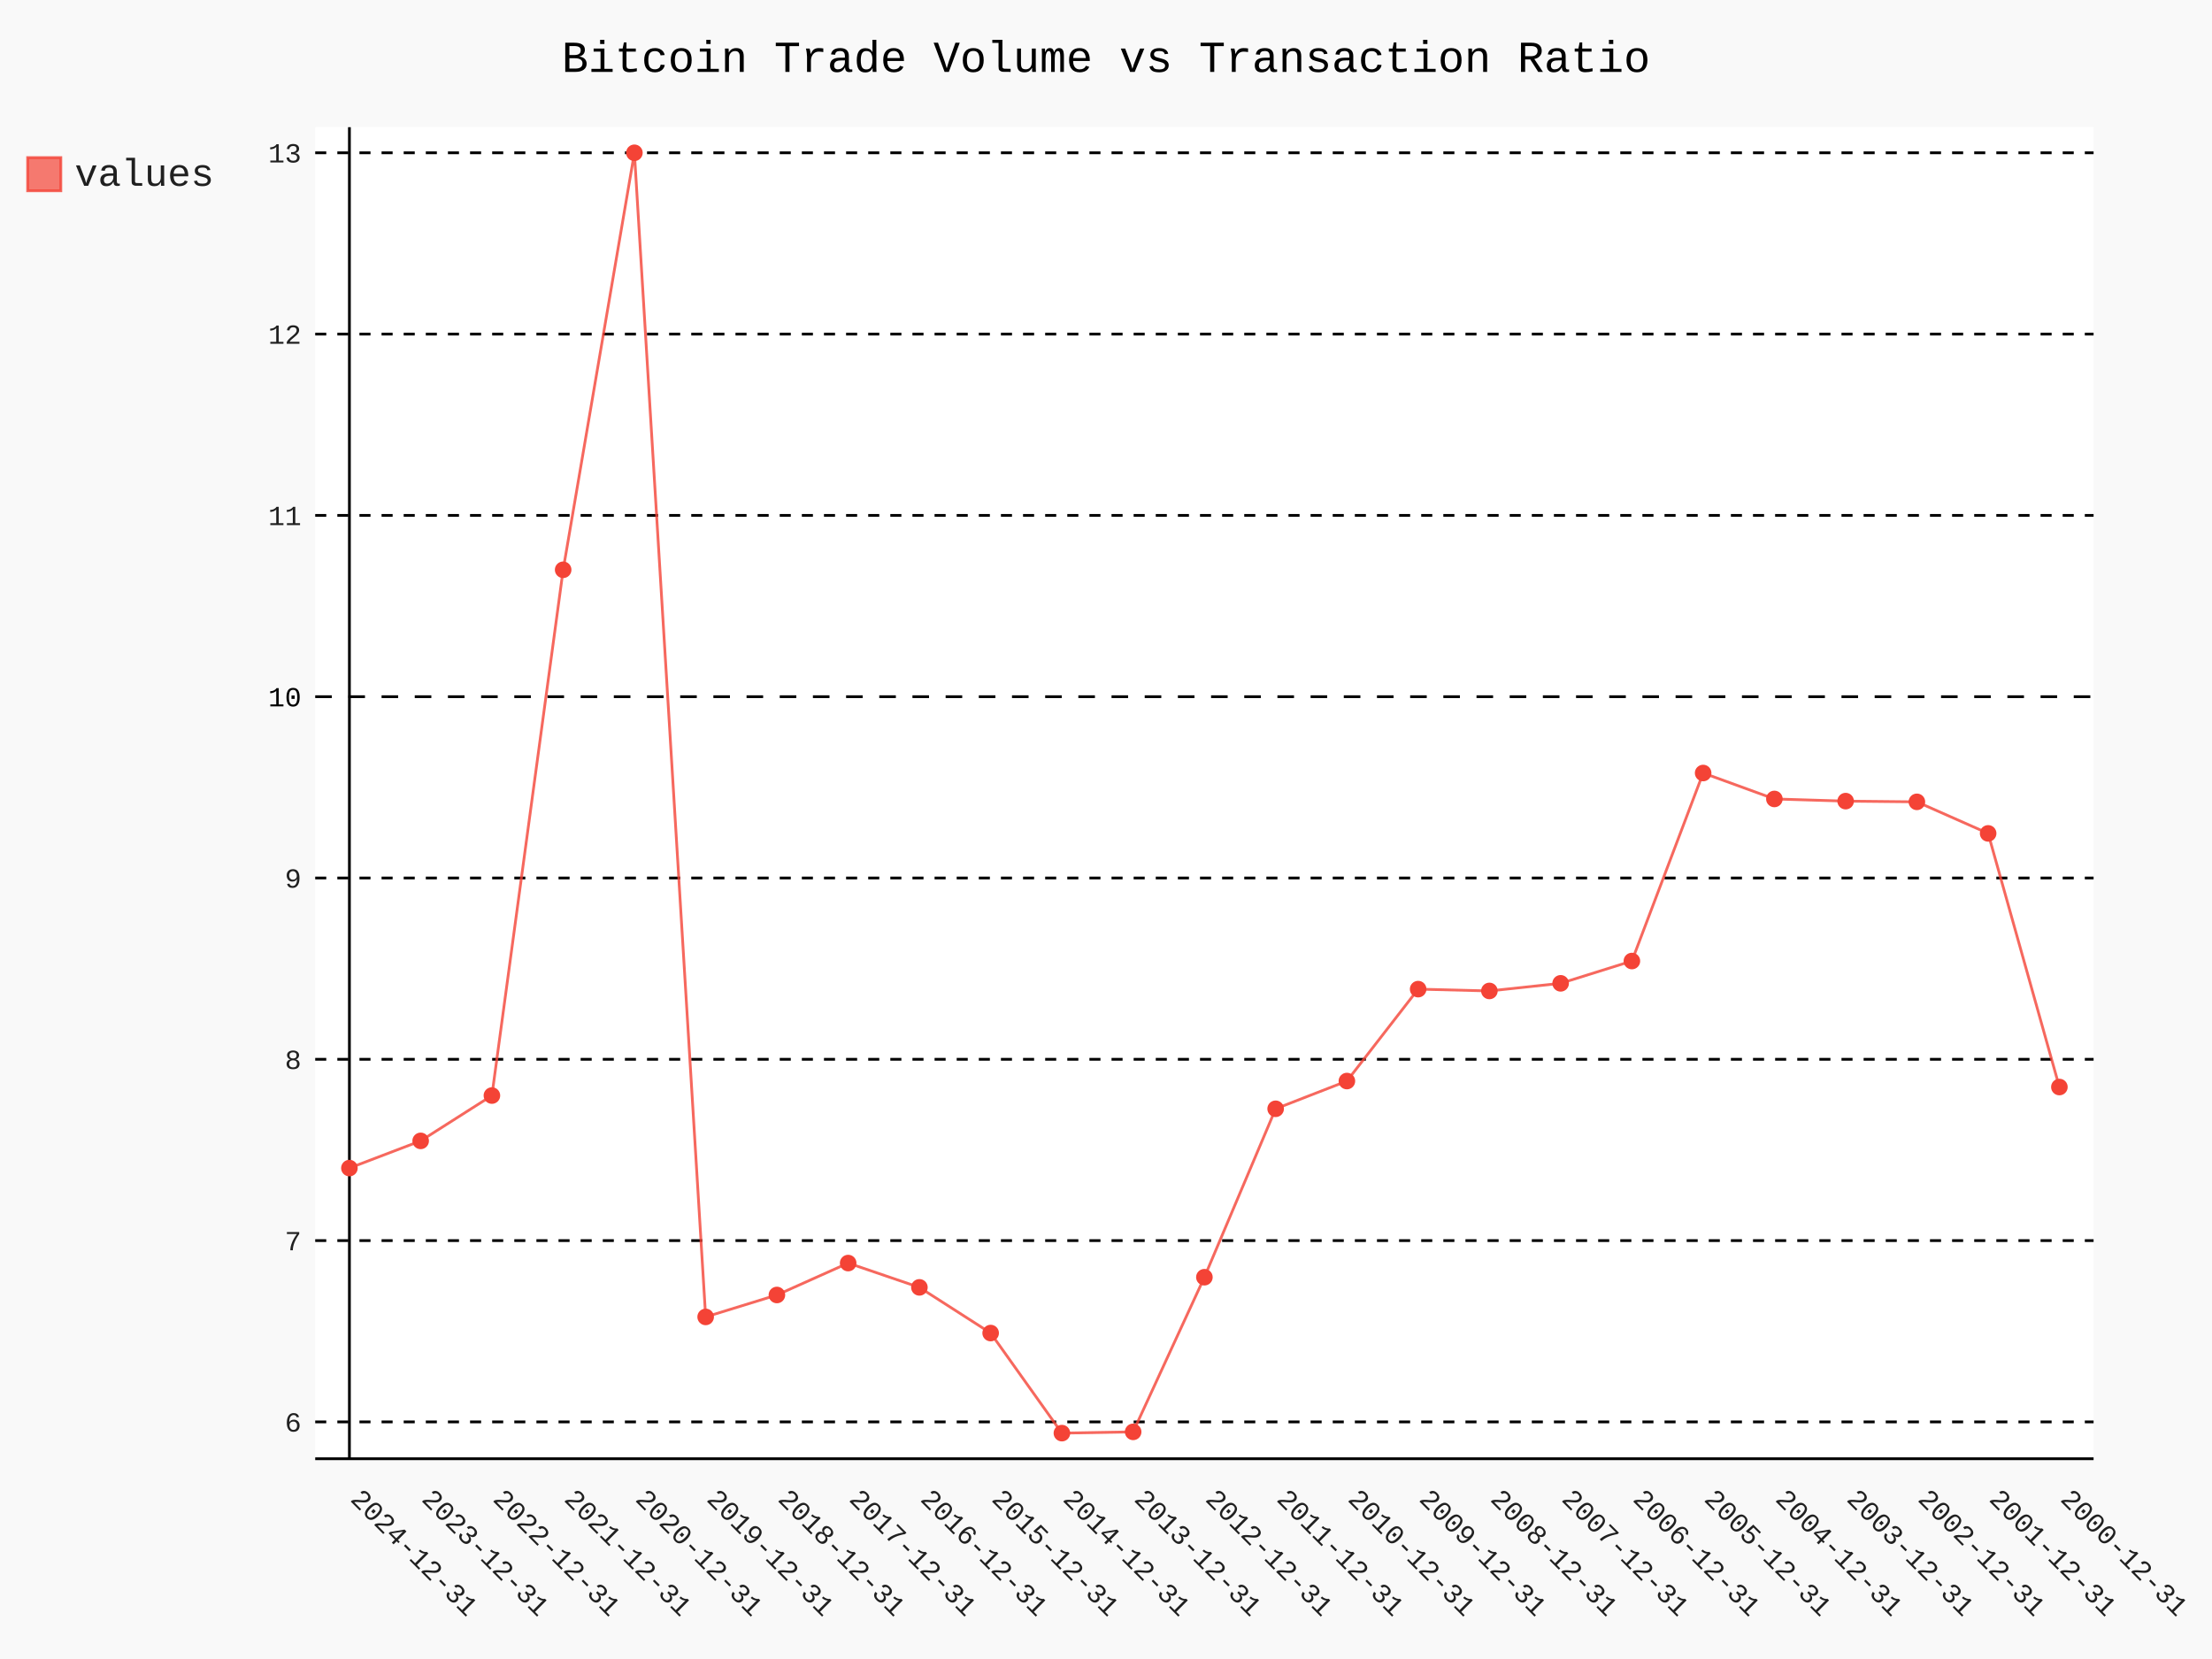
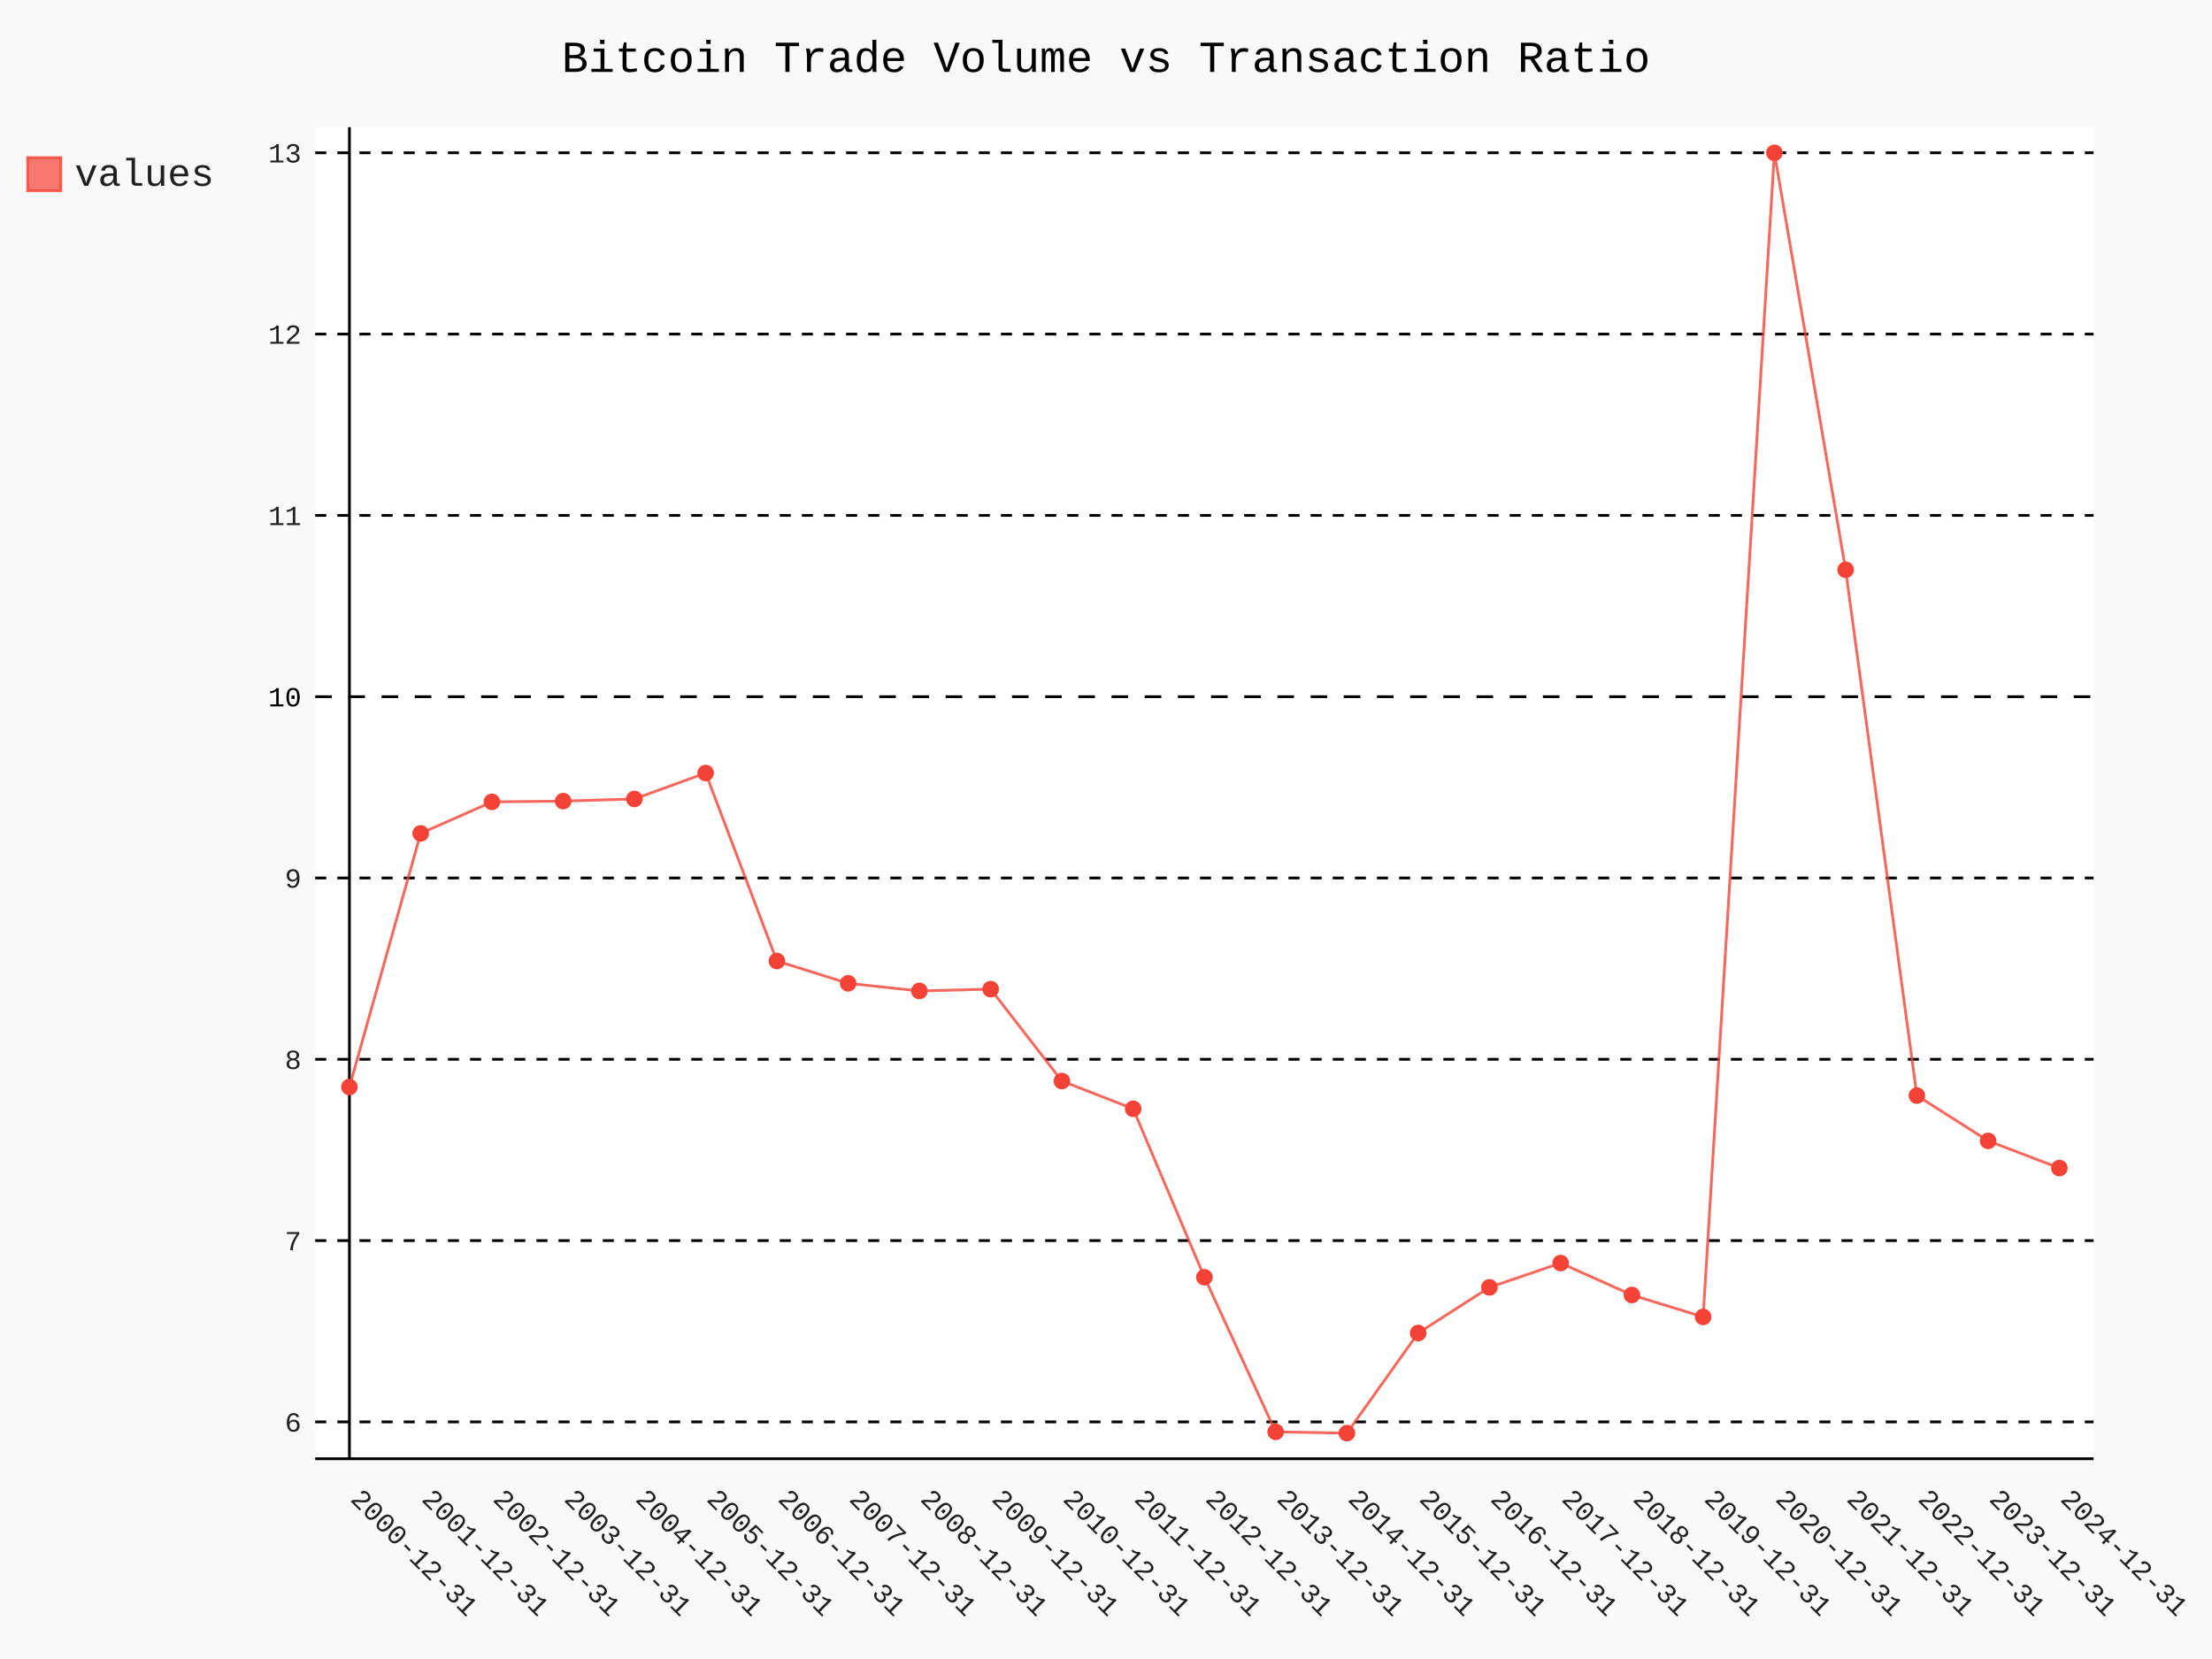
- <svg xmlns="http://www.w3.org/2000/svg" id="chart-1700cd2a-7843-47bd-af9f-2f72a2c011a0" class="pygal-chart" viewBox="0 0 800 600">
+ <svg xmlns="http://www.w3.org/2000/svg" id="chart-16c6e100-481a-4920-867a-e41c518ec4c3" class="pygal-chart" viewBox="0 0 800 600">
  <defs>
-     <style type="text/css">#chart-1700cd2a-7843-47bd-af9f-2f72a2c011a0{-webkit-user-select:none;-webkit-font-smoothing:antialiased;font-family:Consolas,"Liberation Mono",Menlo,Courier,monospace}#chart-1700cd2a-7843-47bd-af9f-2f72a2c011a0 .title{font-family:Consolas,"Liberation Mono",Menlo,Courier,monospace;font-size:16px}#chart-1700cd2a-7843-47bd-af9f-2f72a2c011a0 .legends .legend text{font-family:Consolas,"Liberation Mono",Menlo,Courier,monospace;font-size:14px}#chart-1700cd2a-7843-47bd-af9f-2f72a2c011a0 .axis text{font-family:Consolas,"Liberation Mono",Menlo,Courier,monospace;font-size:10px}#chart-1700cd2a-7843-47bd-af9f-2f72a2c011a0 .axis text.major{font-family:Consolas,"Liberation Mono",Menlo,Courier,monospace;font-size:10px}#chart-1700cd2a-7843-47bd-af9f-2f72a2c011a0 .text-overlay text.value{font-family:Consolas,"Liberation Mono",Menlo,Courier,monospace;font-size:16px}#chart-1700cd2a-7843-47bd-af9f-2f72a2c011a0 .text-overlay text.label{font-family:Consolas,"Liberation Mono",Menlo,Courier,monospace;font-size:10px}#chart-1700cd2a-7843-47bd-af9f-2f72a2c011a0 .tooltip{font-family:Consolas,"Liberation Mono",Menlo,Courier,monospace;font-size:14px}#chart-1700cd2a-7843-47bd-af9f-2f72a2c011a0 text.no_data{font-family:Consolas,"Liberation Mono",Menlo,Courier,monospace;font-size:64px}
- #chart-1700cd2a-7843-47bd-af9f-2f72a2c011a0{background-color:rgba(249,249,249,1)}#chart-1700cd2a-7843-47bd-af9f-2f72a2c011a0 path,#chart-1700cd2a-7843-47bd-af9f-2f72a2c011a0 line,#chart-1700cd2a-7843-47bd-af9f-2f72a2c011a0 rect,#chart-1700cd2a-7843-47bd-af9f-2f72a2c011a0 circle{-webkit-transition:150ms;-moz-transition:150ms;transition:150ms}#chart-1700cd2a-7843-47bd-af9f-2f72a2c011a0 .graph &gt; .background{fill:rgba(249,249,249,1)}#chart-1700cd2a-7843-47bd-af9f-2f72a2c011a0 .plot &gt; .background{fill:rgba(255,255,255,1)}#chart-1700cd2a-7843-47bd-af9f-2f72a2c011a0 .graph{fill:rgba(0,0,0,.87)}#chart-1700cd2a-7843-47bd-af9f-2f72a2c011a0 text.no_data{fill:rgba(0,0,0,1)}#chart-1700cd2a-7843-47bd-af9f-2f72a2c011a0 .title{fill:rgba(0,0,0,1)}#chart-1700cd2a-7843-47bd-af9f-2f72a2c011a0 .legends .legend text{fill:rgba(0,0,0,.87)}#chart-1700cd2a-7843-47bd-af9f-2f72a2c011a0 .legends .legend:hover text{fill:rgba(0,0,0,1)}#chart-1700cd2a-7843-47bd-af9f-2f72a2c011a0 .axis .line{stroke:rgba(0,0,0,1)}#chart-1700cd2a-7843-47bd-af9f-2f72a2c011a0 .axis .guide.line{stroke:rgba(0,0,0,.54)}#chart-1700cd2a-7843-47bd-af9f-2f72a2c011a0 .axis .major.line{stroke:rgba(0,0,0,.87)}#chart-1700cd2a-7843-47bd-af9f-2f72a2c011a0 .axis text.major{fill:rgba(0,0,0,1)}#chart-1700cd2a-7843-47bd-af9f-2f72a2c011a0 .axis.y .guides:hover .guide.line,#chart-1700cd2a-7843-47bd-af9f-2f72a2c011a0 .line-graph .axis.x .guides:hover .guide.line,#chart-1700cd2a-7843-47bd-af9f-2f72a2c011a0 .stackedline-graph .axis.x .guides:hover .guide.line,#chart-1700cd2a-7843-47bd-af9f-2f72a2c011a0 .xy-graph .axis.x .guides:hover .guide.line{stroke:rgba(0,0,0,1)}#chart-1700cd2a-7843-47bd-af9f-2f72a2c011a0 .axis .guides:hover text{fill:rgba(0,0,0,1)}#chart-1700cd2a-7843-47bd-af9f-2f72a2c011a0 .reactive{fill-opacity:.7;stroke-opacity:.8;stroke-width:1}#chart-1700cd2a-7843-47bd-af9f-2f72a2c011a0 .ci{stroke:rgba(0,0,0,.87)}#chart-1700cd2a-7843-47bd-af9f-2f72a2c011a0 .reactive.active,#chart-1700cd2a-7843-47bd-af9f-2f72a2c011a0 .active .reactive{fill-opacity:.8;stroke-opacity:.9;stroke-width:4}#chart-1700cd2a-7843-47bd-af9f-2f72a2c011a0 .ci .reactive.active{stroke-width:1.5}#chart-1700cd2a-7843-47bd-af9f-2f72a2c011a0 .series text{fill:rgba(0,0,0,1)}#chart-1700cd2a-7843-47bd-af9f-2f72a2c011a0 .tooltip rect{fill:rgba(255,255,255,1);stroke:rgba(0,0,0,1);-webkit-transition:opacity 150ms;-moz-transition:opacity 150ms;transition:opacity 150ms}#chart-1700cd2a-7843-47bd-af9f-2f72a2c011a0 .tooltip .label{fill:rgba(0,0,0,.87)}#chart-1700cd2a-7843-47bd-af9f-2f72a2c011a0 .tooltip .label{fill:rgba(0,0,0,.87)}#chart-1700cd2a-7843-47bd-af9f-2f72a2c011a0 .tooltip .legend{font-size:.8em;fill:rgba(0,0,0,.54)}#chart-1700cd2a-7843-47bd-af9f-2f72a2c011a0 .tooltip .x_label{font-size:.6em;fill:rgba(0,0,0,1)}#chart-1700cd2a-7843-47bd-af9f-2f72a2c011a0 .tooltip .xlink{font-size:.5em;text-decoration:underline}#chart-1700cd2a-7843-47bd-af9f-2f72a2c011a0 .tooltip .value{font-size:1.5em}#chart-1700cd2a-7843-47bd-af9f-2f72a2c011a0 .bound{font-size:.5em}#chart-1700cd2a-7843-47bd-af9f-2f72a2c011a0 .max-value{font-size:.75em;fill:rgba(0,0,0,.54)}#chart-1700cd2a-7843-47bd-af9f-2f72a2c011a0 .map-element{fill:rgba(255,255,255,1);stroke:rgba(0,0,0,.54) !important}#chart-1700cd2a-7843-47bd-af9f-2f72a2c011a0 .map-element .reactive{fill-opacity:inherit;stroke-opacity:inherit}#chart-1700cd2a-7843-47bd-af9f-2f72a2c011a0 .color-0,#chart-1700cd2a-7843-47bd-af9f-2f72a2c011a0 .color-0 a:visited{stroke:#F44336;fill:#F44336}#chart-1700cd2a-7843-47bd-af9f-2f72a2c011a0 .text-overlay .color-0 text{fill:black}
- #chart-1700cd2a-7843-47bd-af9f-2f72a2c011a0 text.no_data{text-anchor:middle}#chart-1700cd2a-7843-47bd-af9f-2f72a2c011a0 .guide.line{fill:none}#chart-1700cd2a-7843-47bd-af9f-2f72a2c011a0 .centered{text-anchor:middle}#chart-1700cd2a-7843-47bd-af9f-2f72a2c011a0 .title{text-anchor:middle}#chart-1700cd2a-7843-47bd-af9f-2f72a2c011a0 .legends .legend text{fill-opacity:1}#chart-1700cd2a-7843-47bd-af9f-2f72a2c011a0 .axis.x text{text-anchor:middle}#chart-1700cd2a-7843-47bd-af9f-2f72a2c011a0 .axis.x:not(.web) text[transform]{text-anchor:start}#chart-1700cd2a-7843-47bd-af9f-2f72a2c011a0 .axis.x:not(.web) text[transform].backwards{text-anchor:end}#chart-1700cd2a-7843-47bd-af9f-2f72a2c011a0 .axis.y text{text-anchor:end}#chart-1700cd2a-7843-47bd-af9f-2f72a2c011a0 .axis.y text[transform].backwards{text-anchor:start}#chart-1700cd2a-7843-47bd-af9f-2f72a2c011a0 .axis.y2 text{text-anchor:start}#chart-1700cd2a-7843-47bd-af9f-2f72a2c011a0 .axis.y2 text[transform].backwards{text-anchor:end}#chart-1700cd2a-7843-47bd-af9f-2f72a2c011a0 .axis .guide.line{stroke-dasharray:4,4;stroke:black}#chart-1700cd2a-7843-47bd-af9f-2f72a2c011a0 .axis .major.guide.line{stroke-dasharray:6,6;stroke:black}#chart-1700cd2a-7843-47bd-af9f-2f72a2c011a0 .horizontal .axis.y .guide.line,#chart-1700cd2a-7843-47bd-af9f-2f72a2c011a0 .horizontal .axis.y2 .guide.line,#chart-1700cd2a-7843-47bd-af9f-2f72a2c011a0 .vertical .axis.x .guide.line{opacity:0}#chart-1700cd2a-7843-47bd-af9f-2f72a2c011a0 .horizontal .axis.always_show .guide.line,#chart-1700cd2a-7843-47bd-af9f-2f72a2c011a0 .vertical .axis.always_show .guide.line{opacity:1 !important}#chart-1700cd2a-7843-47bd-af9f-2f72a2c011a0 .axis.y .guides:hover .guide.line,#chart-1700cd2a-7843-47bd-af9f-2f72a2c011a0 .axis.y2 .guides:hover .guide.line,#chart-1700cd2a-7843-47bd-af9f-2f72a2c011a0 .axis.x .guides:hover .guide.line{opacity:1}#chart-1700cd2a-7843-47bd-af9f-2f72a2c011a0 .axis .guides:hover text{opacity:1}#chart-1700cd2a-7843-47bd-af9f-2f72a2c011a0 .nofill{fill:none}#chart-1700cd2a-7843-47bd-af9f-2f72a2c011a0 .subtle-fill{fill-opacity:.2}#chart-1700cd2a-7843-47bd-af9f-2f72a2c011a0 .dot{stroke-width:1px;fill-opacity:1;stroke-opacity:1}#chart-1700cd2a-7843-47bd-af9f-2f72a2c011a0 .dot.active{stroke-width:5px}#chart-1700cd2a-7843-47bd-af9f-2f72a2c011a0 .dot.negative{fill:transparent}#chart-1700cd2a-7843-47bd-af9f-2f72a2c011a0 text,#chart-1700cd2a-7843-47bd-af9f-2f72a2c011a0 tspan{stroke:none !important}#chart-1700cd2a-7843-47bd-af9f-2f72a2c011a0 .series text.active{opacity:1}#chart-1700cd2a-7843-47bd-af9f-2f72a2c011a0 .tooltip rect{fill-opacity:.95;stroke-width:.5}#chart-1700cd2a-7843-47bd-af9f-2f72a2c011a0 .tooltip text{fill-opacity:1}#chart-1700cd2a-7843-47bd-af9f-2f72a2c011a0 .showable{visibility:hidden}#chart-1700cd2a-7843-47bd-af9f-2f72a2c011a0 .showable.shown{visibility:visible}#chart-1700cd2a-7843-47bd-af9f-2f72a2c011a0 .gauge-background{fill:rgba(229,229,229,1);stroke:none}#chart-1700cd2a-7843-47bd-af9f-2f72a2c011a0 .bg-lines{stroke:rgba(249,249,249,1);stroke-width:2px}</style>
+     <style type="text/css">#chart-16c6e100-481a-4920-867a-e41c518ec4c3{-webkit-user-select:none;-webkit-font-smoothing:antialiased;font-family:Consolas,"Liberation Mono",Menlo,Courier,monospace}#chart-16c6e100-481a-4920-867a-e41c518ec4c3 .title{font-family:Consolas,"Liberation Mono",Menlo,Courier,monospace;font-size:16px}#chart-16c6e100-481a-4920-867a-e41c518ec4c3 .legends .legend text{font-family:Consolas,"Liberation Mono",Menlo,Courier,monospace;font-size:14px}#chart-16c6e100-481a-4920-867a-e41c518ec4c3 .axis text{font-family:Consolas,"Liberation Mono",Menlo,Courier,monospace;font-size:10px}#chart-16c6e100-481a-4920-867a-e41c518ec4c3 .axis text.major{font-family:Consolas,"Liberation Mono",Menlo,Courier,monospace;font-size:10px}#chart-16c6e100-481a-4920-867a-e41c518ec4c3 .text-overlay text.value{font-family:Consolas,"Liberation Mono",Menlo,Courier,monospace;font-size:16px}#chart-16c6e100-481a-4920-867a-e41c518ec4c3 .text-overlay text.label{font-family:Consolas,"Liberation Mono",Menlo,Courier,monospace;font-size:10px}#chart-16c6e100-481a-4920-867a-e41c518ec4c3 .tooltip{font-family:Consolas,"Liberation Mono",Menlo,Courier,monospace;font-size:14px}#chart-16c6e100-481a-4920-867a-e41c518ec4c3 text.no_data{font-family:Consolas,"Liberation Mono",Menlo,Courier,monospace;font-size:64px}
+ #chart-16c6e100-481a-4920-867a-e41c518ec4c3{background-color:rgba(249,249,249,1)}#chart-16c6e100-481a-4920-867a-e41c518ec4c3 path,#chart-16c6e100-481a-4920-867a-e41c518ec4c3 line,#chart-16c6e100-481a-4920-867a-e41c518ec4c3 rect,#chart-16c6e100-481a-4920-867a-e41c518ec4c3 circle{-webkit-transition:150ms;-moz-transition:150ms;transition:150ms}#chart-16c6e100-481a-4920-867a-e41c518ec4c3 .graph &gt; .background{fill:rgba(249,249,249,1)}#chart-16c6e100-481a-4920-867a-e41c518ec4c3 .plot &gt; .background{fill:rgba(255,255,255,1)}#chart-16c6e100-481a-4920-867a-e41c518ec4c3 .graph{fill:rgba(0,0,0,.87)}#chart-16c6e100-481a-4920-867a-e41c518ec4c3 text.no_data{fill:rgba(0,0,0,1)}#chart-16c6e100-481a-4920-867a-e41c518ec4c3 .title{fill:rgba(0,0,0,1)}#chart-16c6e100-481a-4920-867a-e41c518ec4c3 .legends .legend text{fill:rgba(0,0,0,.87)}#chart-16c6e100-481a-4920-867a-e41c518ec4c3 .legends .legend:hover text{fill:rgba(0,0,0,1)}#chart-16c6e100-481a-4920-867a-e41c518ec4c3 .axis .line{stroke:rgba(0,0,0,1)}#chart-16c6e100-481a-4920-867a-e41c518ec4c3 .axis .guide.line{stroke:rgba(0,0,0,.54)}#chart-16c6e100-481a-4920-867a-e41c518ec4c3 .axis .major.line{stroke:rgba(0,0,0,.87)}#chart-16c6e100-481a-4920-867a-e41c518ec4c3 .axis text.major{fill:rgba(0,0,0,1)}#chart-16c6e100-481a-4920-867a-e41c518ec4c3 .axis.y .guides:hover .guide.line,#chart-16c6e100-481a-4920-867a-e41c518ec4c3 .line-graph .axis.x .guides:hover .guide.line,#chart-16c6e100-481a-4920-867a-e41c518ec4c3 .stackedline-graph .axis.x .guides:hover .guide.line,#chart-16c6e100-481a-4920-867a-e41c518ec4c3 .xy-graph .axis.x .guides:hover .guide.line{stroke:rgba(0,0,0,1)}#chart-16c6e100-481a-4920-867a-e41c518ec4c3 .axis .guides:hover text{fill:rgba(0,0,0,1)}#chart-16c6e100-481a-4920-867a-e41c518ec4c3 .reactive{fill-opacity:.7;stroke-opacity:.8;stroke-width:1}#chart-16c6e100-481a-4920-867a-e41c518ec4c3 .ci{stroke:rgba(0,0,0,.87)}#chart-16c6e100-481a-4920-867a-e41c518ec4c3 .reactive.active,#chart-16c6e100-481a-4920-867a-e41c518ec4c3 .active .reactive{fill-opacity:.8;stroke-opacity:.9;stroke-width:4}#chart-16c6e100-481a-4920-867a-e41c518ec4c3 .ci .reactive.active{stroke-width:1.5}#chart-16c6e100-481a-4920-867a-e41c518ec4c3 .series text{fill:rgba(0,0,0,1)}#chart-16c6e100-481a-4920-867a-e41c518ec4c3 .tooltip rect{fill:rgba(255,255,255,1);stroke:rgba(0,0,0,1);-webkit-transition:opacity 150ms;-moz-transition:opacity 150ms;transition:opacity 150ms}#chart-16c6e100-481a-4920-867a-e41c518ec4c3 .tooltip .label{fill:rgba(0,0,0,.87)}#chart-16c6e100-481a-4920-867a-e41c518ec4c3 .tooltip .label{fill:rgba(0,0,0,.87)}#chart-16c6e100-481a-4920-867a-e41c518ec4c3 .tooltip .legend{font-size:.8em;fill:rgba(0,0,0,.54)}#chart-16c6e100-481a-4920-867a-e41c518ec4c3 .tooltip .x_label{font-size:.6em;fill:rgba(0,0,0,1)}#chart-16c6e100-481a-4920-867a-e41c518ec4c3 .tooltip .xlink{font-size:.5em;text-decoration:underline}#chart-16c6e100-481a-4920-867a-e41c518ec4c3 .tooltip .value{font-size:1.5em}#chart-16c6e100-481a-4920-867a-e41c518ec4c3 .bound{font-size:.5em}#chart-16c6e100-481a-4920-867a-e41c518ec4c3 .max-value{font-size:.75em;fill:rgba(0,0,0,.54)}#chart-16c6e100-481a-4920-867a-e41c518ec4c3 .map-element{fill:rgba(255,255,255,1);stroke:rgba(0,0,0,.54) !important}#chart-16c6e100-481a-4920-867a-e41c518ec4c3 .map-element .reactive{fill-opacity:inherit;stroke-opacity:inherit}#chart-16c6e100-481a-4920-867a-e41c518ec4c3 .color-0,#chart-16c6e100-481a-4920-867a-e41c518ec4c3 .color-0 a:visited{stroke:#F44336;fill:#F44336}#chart-16c6e100-481a-4920-867a-e41c518ec4c3 .text-overlay .color-0 text{fill:black}
+ #chart-16c6e100-481a-4920-867a-e41c518ec4c3 text.no_data{text-anchor:middle}#chart-16c6e100-481a-4920-867a-e41c518ec4c3 .guide.line{fill:none}#chart-16c6e100-481a-4920-867a-e41c518ec4c3 .centered{text-anchor:middle}#chart-16c6e100-481a-4920-867a-e41c518ec4c3 .title{text-anchor:middle}#chart-16c6e100-481a-4920-867a-e41c518ec4c3 .legends .legend text{fill-opacity:1}#chart-16c6e100-481a-4920-867a-e41c518ec4c3 .axis.x text{text-anchor:middle}#chart-16c6e100-481a-4920-867a-e41c518ec4c3 .axis.x:not(.web) text[transform]{text-anchor:start}#chart-16c6e100-481a-4920-867a-e41c518ec4c3 .axis.x:not(.web) text[transform].backwards{text-anchor:end}#chart-16c6e100-481a-4920-867a-e41c518ec4c3 .axis.y text{text-anchor:end}#chart-16c6e100-481a-4920-867a-e41c518ec4c3 .axis.y text[transform].backwards{text-anchor:start}#chart-16c6e100-481a-4920-867a-e41c518ec4c3 .axis.y2 text{text-anchor:start}#chart-16c6e100-481a-4920-867a-e41c518ec4c3 .axis.y2 text[transform].backwards{text-anchor:end}#chart-16c6e100-481a-4920-867a-e41c518ec4c3 .axis .guide.line{stroke-dasharray:4,4;stroke:black}#chart-16c6e100-481a-4920-867a-e41c518ec4c3 .axis .major.guide.line{stroke-dasharray:6,6;stroke:black}#chart-16c6e100-481a-4920-867a-e41c518ec4c3 .horizontal .axis.y .guide.line,#chart-16c6e100-481a-4920-867a-e41c518ec4c3 .horizontal .axis.y2 .guide.line,#chart-16c6e100-481a-4920-867a-e41c518ec4c3 .vertical .axis.x .guide.line{opacity:0}#chart-16c6e100-481a-4920-867a-e41c518ec4c3 .horizontal .axis.always_show .guide.line,#chart-16c6e100-481a-4920-867a-e41c518ec4c3 .vertical .axis.always_show .guide.line{opacity:1 !important}#chart-16c6e100-481a-4920-867a-e41c518ec4c3 .axis.y .guides:hover .guide.line,#chart-16c6e100-481a-4920-867a-e41c518ec4c3 .axis.y2 .guides:hover .guide.line,#chart-16c6e100-481a-4920-867a-e41c518ec4c3 .axis.x .guides:hover .guide.line{opacity:1}#chart-16c6e100-481a-4920-867a-e41c518ec4c3 .axis .guides:hover text{opacity:1}#chart-16c6e100-481a-4920-867a-e41c518ec4c3 .nofill{fill:none}#chart-16c6e100-481a-4920-867a-e41c518ec4c3 .subtle-fill{fill-opacity:.2}#chart-16c6e100-481a-4920-867a-e41c518ec4c3 .dot{stroke-width:1px;fill-opacity:1;stroke-opacity:1}#chart-16c6e100-481a-4920-867a-e41c518ec4c3 .dot.active{stroke-width:5px}#chart-16c6e100-481a-4920-867a-e41c518ec4c3 .dot.negative{fill:transparent}#chart-16c6e100-481a-4920-867a-e41c518ec4c3 text,#chart-16c6e100-481a-4920-867a-e41c518ec4c3 tspan{stroke:none !important}#chart-16c6e100-481a-4920-867a-e41c518ec4c3 .series text.active{opacity:1}#chart-16c6e100-481a-4920-867a-e41c518ec4c3 .tooltip rect{fill-opacity:.95;stroke-width:.5}#chart-16c6e100-481a-4920-867a-e41c518ec4c3 .tooltip text{fill-opacity:1}#chart-16c6e100-481a-4920-867a-e41c518ec4c3 .showable{visibility:hidden}#chart-16c6e100-481a-4920-867a-e41c518ec4c3 .showable.shown{visibility:visible}#chart-16c6e100-481a-4920-867a-e41c518ec4c3 .gauge-background{fill:rgba(229,229,229,1);stroke:none}#chart-16c6e100-481a-4920-867a-e41c518ec4c3 .bg-lines{stroke:rgba(249,249,249,1);stroke-width:2px}</style>
  </defs>
  <g class="graph line-graph vertical">
    <rect x="0" y="0" width="800" height="600" class="background" />
    <g transform="translate(114, 46)" class="plot">
      <rect x="0" y="0" width="643.174" height="481.574" class="background" />
      <g class="axis y always_show">
        <path d="M0 481.574 h643.174" class="line" />
        <g class="guides">
          <path d="M0 468.247 h643.174" class="guide line" />
          <text x="-5" y="471.747" class="">6</text>
        </g>
        <g class="guides">
          <path d="M0 402.678 h643.174" class="guide line" />
          <text x="-5" y="406.178" class="">7</text>
        </g>
        <g class="guides">
          <path d="M0 337.108 h643.174" class="guide line" />
          <text x="-5" y="340.608" class="">8</text>
        </g>
        <g class="guides">
          <path d="M0 271.539 h643.174" class="guide line" />
          <text x="-5" y="275.039" class="">9</text>
        </g>
        <g class="guides">
          <path d="M0 205.969 h643.174" class="major guide line" />
          <text x="-5" y="209.469" class="major">10</text>
        </g>
        <g class="guides">
          <path d="M0 140.4 h643.174" class="guide line" />
          <text x="-5" y="143.9" class="">11</text>
        </g>
        <g class="guides">
          <path d="M0 74.83 h643.174" class="guide line" />
          <text x="-5" y="78.33" class="">12</text>
        </g>
        <g class="guides">
          <path d="M0 9.261 h643.174" class="guide line" />
          <text x="-5" y="12.761" class="">13</text>
        </g>
      </g>
      <g class="axis x">
        <g class="guides">
          <path d="M12.369 0 v481.574" class="line" />
-           <text x="12.369" y="496.574" class="" transform="rotate(45 12.36872 496.5736)">2024-12-31</text>
+           <text x="12.369" y="496.574" class="" transform="rotate(45 12.36872 496.5736)">2000-12-31</text>
        </g>
        <g class="guides">
          <path d="M38.137 0 v481.574" class="guide line" />
-           <text x="38.137" y="496.574" class="" transform="rotate(45 38.1369 496.5736)">2023-12-31</text>
+           <text x="38.137" y="496.574" class="" transform="rotate(45 38.1369 496.5736)">2001-12-31</text>
        </g>
        <g class="guides">
          <path d="M63.905 0 v481.574" class="guide line" />
-           <text x="63.905" y="496.574" class="" transform="rotate(45 63.90507 496.5736)">2022-12-31</text>
+           <text x="63.905" y="496.574" class="" transform="rotate(45 63.90507 496.5736)">2002-12-31</text>
        </g>
        <g class="guides">
          <path d="M89.673 0 v481.574" class="guide line" />
-           <text x="89.673" y="496.574" class="" transform="rotate(45 89.67324 496.5736)">2021-12-31</text>
+           <text x="89.673" y="496.574" class="" transform="rotate(45 89.67324 496.5736)">2003-12-31</text>
        </g>
        <g class="guides">
          <path d="M115.441 0 v481.574" class="guide line" />
-           <text x="115.441" y="496.574" class="" transform="rotate(45 115.4414 496.5736)">2020-12-31</text>
+           <text x="115.441" y="496.574" class="" transform="rotate(45 115.4414 496.5736)">2004-12-31</text>
        </g>
        <g class="guides">
          <path d="M141.21 0 v481.574" class="guide line" />
-           <text x="141.21" y="496.574" class="" transform="rotate(45 141.2096 496.5736)">2019-12-31</text>
+           <text x="141.21" y="496.574" class="" transform="rotate(45 141.2096 496.5736)">2005-12-31</text>
        </g>
        <g class="guides">
          <path d="M166.978 0 v481.574" class="guide line" />
-           <text x="166.978" y="496.574" class="" transform="rotate(45 166.9778 496.5736)">2018-12-31</text>
+           <text x="166.978" y="496.574" class="" transform="rotate(45 166.9778 496.5736)">2006-12-31</text>
        </g>
        <g class="guides">
          <path d="M192.746 0 v481.574" class="guide line" />
-           <text x="192.746" y="496.574" class="" transform="rotate(45 192.7459 496.5736)">2017-12-31</text>
+           <text x="192.746" y="496.574" class="" transform="rotate(45 192.7459 496.5736)">2007-12-31</text>
        </g>
        <g class="guides">
          <path d="M218.514 0 v481.574" class="guide line" />
-           <text x="218.514" y="496.574" class="" transform="rotate(45 218.5141 496.5736)">2016-12-31</text>
+           <text x="218.514" y="496.574" class="" transform="rotate(45 218.5141 496.5736)">2008-12-31</text>
        </g>
        <g class="guides">
          <path d="M244.282 0 v481.574" class="guide line" />
-           <text x="244.282" y="496.574" class="" transform="rotate(45 244.2823 496.5736)">2015-12-31</text>
+           <text x="244.282" y="496.574" class="" transform="rotate(45 244.2823 496.5736)">2009-12-31</text>
        </g>
        <g class="guides">
          <path d="M270.05 0 v481.574" class="guide line" />
-           <text x="270.05" y="496.574" class="" transform="rotate(45 270.0505 496.5736)">2014-12-31</text>
+           <text x="270.05" y="496.574" class="" transform="rotate(45 270.0505 496.5736)">2010-12-31</text>
        </g>
        <g class="guides">
          <path d="M295.819 0 v481.574" class="guide line" />
-           <text x="295.819" y="496.574" class="" transform="rotate(45 295.8186 496.5736)">2013-12-31</text>
+           <text x="295.819" y="496.574" class="" transform="rotate(45 295.8186 496.5736)">2011-12-31</text>
        </g>
        <g class="guides">
          <path d="M321.587 0 v481.574" class="guide line" />
          <text x="321.587" y="496.574" class="" transform="rotate(45 321.5868 496.5736)">2012-12-31</text>
        </g>
        <g class="guides">
          <path d="M347.355 0 v481.574" class="guide line" />
-           <text x="347.355" y="496.574" class="" transform="rotate(45 347.355 496.5736)">2011-12-31</text>
+           <text x="347.355" y="496.574" class="" transform="rotate(45 347.355 496.5736)">2013-12-31</text>
        </g>
        <g class="guides">
          <path d="M373.123 0 v481.574" class="guide line" />
-           <text x="373.123" y="496.574" class="" transform="rotate(45 373.1231 496.5736)">2010-12-31</text>
+           <text x="373.123" y="496.574" class="" transform="rotate(45 373.1231 496.5736)">2014-12-31</text>
        </g>
        <g class="guides">
          <path d="M398.891 0 v481.574" class="guide line" />
-           <text x="398.891" y="496.574" class="" transform="rotate(45 398.8913 496.5736)">2009-12-31</text>
+           <text x="398.891" y="496.574" class="" transform="rotate(45 398.8913 496.5736)">2015-12-31</text>
        </g>
        <g class="guides">
          <path d="M424.659 0 v481.574" class="guide line" />
-           <text x="424.659" y="496.574" class="" transform="rotate(45 424.6595 496.5736)">2008-12-31</text>
+           <text x="424.659" y="496.574" class="" transform="rotate(45 424.6595 496.5736)">2016-12-31</text>
        </g>
        <g class="guides">
          <path d="M450.428 0 v481.574" class="guide line" />
-           <text x="450.428" y="496.574" class="" transform="rotate(45 450.4277 496.5736)">2007-12-31</text>
+           <text x="450.428" y="496.574" class="" transform="rotate(45 450.4277 496.5736)">2017-12-31</text>
        </g>
        <g class="guides">
          <path d="M476.196 0 v481.574" class="guide line" />
-           <text x="476.196" y="496.574" class="" transform="rotate(45 476.1958 496.5736)">2006-12-31</text>
+           <text x="476.196" y="496.574" class="" transform="rotate(45 476.1958 496.5736)">2018-12-31</text>
        </g>
        <g class="guides">
          <path d="M501.964 0 v481.574" class="guide line" />
-           <text x="501.964" y="496.574" class="" transform="rotate(45 501.964 496.5736)">2005-12-31</text>
+           <text x="501.964" y="496.574" class="" transform="rotate(45 501.964 496.5736)">2019-12-31</text>
        </g>
        <g class="guides">
          <path d="M527.732 0 v481.574" class="guide line" />
-           <text x="527.732" y="496.574" class="" transform="rotate(45 527.7322 496.5736)">2004-12-31</text>
+           <text x="527.732" y="496.574" class="" transform="rotate(45 527.7322 496.5736)">2020-12-31</text>
        </g>
        <g class="guides">
          <path d="M553.5 0 v481.574" class="guide line" />
-           <text x="553.5" y="496.574" class="" transform="rotate(45 553.5004 496.5736)">2003-12-31</text>
+           <text x="553.5" y="496.574" class="" transform="rotate(45 553.5004 496.5736)">2021-12-31</text>
        </g>
        <g class="guides">
          <path d="M579.269 0 v481.574" class="guide line" />
-           <text x="579.269" y="496.574" class="" transform="rotate(45 579.2685 496.5736)">2002-12-31</text>
+           <text x="579.269" y="496.574" class="" transform="rotate(45 579.2685 496.5736)">2022-12-31</text>
        </g>
        <g class="guides">
          <path d="M605.037 0 v481.574" class="guide line" />
-           <text x="605.037" y="496.574" class="" transform="rotate(45 605.0367 496.5736)">2001-12-31</text>
+           <text x="605.037" y="496.574" class="" transform="rotate(45 605.0367 496.5736)">2023-12-31</text>
        </g>
        <g class="guides">
          <path d="M630.805 0 v481.574" class="guide line" />
-           <text x="630.805" y="496.574" class="" transform="rotate(45 630.8049 496.5736)">2000-12-31</text>
+           <text x="630.805" y="496.574" class="" transform="rotate(45 630.8049 496.5736)">2024-12-31</text>
        </g>
      </g>
      <g class="series serie-0 color-0">
-         <path d="M12.369 376.45 L38.137 366.615 63.905 350.222 89.673 160.071 115.441 9.261 141.21 430.283 166.978 422.349 192.746 410.808 218.514 419.595 244.282 436.118 270.05 472.313 295.819 471.854 321.587 415.923 347.355 355.009 373.123 344.977 398.891 311.733 424.659 312.389 450.428 309.635 476.196 301.57 501.964 233.574 527.732 242.951 553.5 243.737 579.269 244 605.037 255.409 630.805 347.14" class="line reactive nofill" />
+         <path d="M12.369 347.14 L38.137 255.409 63.905 244 89.673 243.737 115.441 242.951 141.21 233.574 166.978 301.57 192.746 309.635 218.514 312.389 244.282 311.733 270.05 344.977 295.819 355.009 321.587 415.923 347.355 471.854 373.123 472.313 398.891 436.118 424.659 419.595 450.428 410.808 476.196 422.349 501.964 430.283 527.732 9.261 553.5 160.071 579.269 350.222 605.037 366.615 630.805 376.45" class="line reactive nofill" />
      </g>
    </g>
    <g class="titles">
      <text x="400.0" y="26" class="title plot_title">Bitcoin Trade Volume vs Transaction Ratio</text>
    </g>
    <g transform="translate(114, 46)" class="plot overlay">
      <g class="series serie-0 color-0">
        <g class="dots">
-           <circle cx="12.369" cy="376.45" r="2.5" class="dot reactive tooltip-trigger" />
-         </g>
-         <g class="dots">
-           <circle cx="38.137" cy="366.615" r="2.5" class="dot reactive tooltip-trigger" />
-         </g>
-         <g class="dots">
-           <circle cx="63.905" cy="350.222" r="2.5" class="dot reactive tooltip-trigger" />
-         </g>
-         <g class="dots">
-           <circle cx="89.673" cy="160.071" r="2.5" class="dot reactive tooltip-trigger" />
-         </g>
-         <g class="dots">
-           <circle cx="115.441" cy="9.261" r="2.5" class="dot reactive tooltip-trigger" />
-         </g>
-         <g class="dots">
-           <circle cx="141.21" cy="430.283" r="2.5" class="dot reactive tooltip-trigger" />
-         </g>
-         <g class="dots">
-           <circle cx="166.978" cy="422.349" r="2.5" class="dot reactive tooltip-trigger" />
-         </g>
-         <g class="dots">
-           <circle cx="192.746" cy="410.808" r="2.5" class="dot reactive tooltip-trigger" />
-         </g>
-         <g class="dots">
-           <circle cx="218.514" cy="419.595" r="2.5" class="dot reactive tooltip-trigger" />
-         </g>
-         <g class="dots">
-           <circle cx="244.282" cy="436.118" r="2.5" class="dot reactive tooltip-trigger" />
-         </g>
-         <g class="dots">
-           <circle cx="270.05" cy="472.313" r="2.5" class="dot reactive tooltip-trigger" />
-         </g>
-         <g class="dots">
-           <circle cx="295.819" cy="471.854" r="2.5" class="dot reactive tooltip-trigger" />
+           <circle cx="12.369" cy="347.14" r="2.5" class="dot reactive tooltip-trigger" />
+         </g>
+         <g class="dots">
+           <circle cx="38.137" cy="255.409" r="2.5" class="dot reactive tooltip-trigger" />
+         </g>
+         <g class="dots">
+           <circle cx="63.905" cy="244" r="2.5" class="dot reactive tooltip-trigger" />
+         </g>
+         <g class="dots">
+           <circle cx="89.673" cy="243.737" r="2.5" class="dot reactive tooltip-trigger" />
+         </g>
+         <g class="dots">
+           <circle cx="115.441" cy="242.951" r="2.5" class="dot reactive tooltip-trigger" />
+         </g>
+         <g class="dots">
+           <circle cx="141.21" cy="233.574" r="2.5" class="dot reactive tooltip-trigger" />
+         </g>
+         <g class="dots">
+           <circle cx="166.978" cy="301.57" r="2.5" class="dot reactive tooltip-trigger" />
+         </g>
+         <g class="dots">
+           <circle cx="192.746" cy="309.635" r="2.5" class="dot reactive tooltip-trigger" />
+         </g>
+         <g class="dots">
+           <circle cx="218.514" cy="312.389" r="2.5" class="dot reactive tooltip-trigger" />
+         </g>
+         <g class="dots">
+           <circle cx="244.282" cy="311.733" r="2.5" class="dot reactive tooltip-trigger" />
+         </g>
+         <g class="dots">
+           <circle cx="270.05" cy="344.977" r="2.5" class="dot reactive tooltip-trigger" />
+         </g>
+         <g class="dots">
+           <circle cx="295.819" cy="355.009" r="2.5" class="dot reactive tooltip-trigger" />
        </g>
        <g class="dots">
          <circle cx="321.587" cy="415.923" r="2.5" class="dot reactive tooltip-trigger" />
        </g>
        <g class="dots">
-           <circle cx="347.355" cy="355.009" r="2.5" class="dot reactive tooltip-trigger" />
-         </g>
-         <g class="dots">
-           <circle cx="373.123" cy="344.977" r="2.5" class="dot reactive tooltip-trigger" />
-         </g>
-         <g class="dots">
-           <circle cx="398.891" cy="311.733" r="2.5" class="dot reactive tooltip-trigger" />
-         </g>
-         <g class="dots">
-           <circle cx="424.659" cy="312.389" r="2.5" class="dot reactive tooltip-trigger" />
-         </g>
-         <g class="dots">
-           <circle cx="450.428" cy="309.635" r="2.5" class="dot reactive tooltip-trigger" />
-         </g>
-         <g class="dots">
-           <circle cx="476.196" cy="301.57" r="2.5" class="dot reactive tooltip-trigger" />
-         </g>
-         <g class="dots">
-           <circle cx="501.964" cy="233.574" r="2.5" class="dot reactive tooltip-trigger" />
-         </g>
-         <g class="dots">
-           <circle cx="527.732" cy="242.951" r="2.5" class="dot reactive tooltip-trigger" />
-         </g>
-         <g class="dots">
-           <circle cx="553.5" cy="243.737" r="2.5" class="dot reactive tooltip-trigger" />
-         </g>
-         <g class="dots">
-           <circle cx="579.269" cy="244" r="2.5" class="dot reactive tooltip-trigger" />
-         </g>
-         <g class="dots">
-           <circle cx="605.037" cy="255.409" r="2.5" class="dot reactive tooltip-trigger" />
-         </g>
-         <g class="dots">
-           <circle cx="630.805" cy="347.14" r="2.5" class="dot reactive tooltip-trigger" />
+           <circle cx="347.355" cy="471.854" r="2.5" class="dot reactive tooltip-trigger" />
+         </g>
+         <g class="dots">
+           <circle cx="373.123" cy="472.313" r="2.5" class="dot reactive tooltip-trigger" />
+         </g>
+         <g class="dots">
+           <circle cx="398.891" cy="436.118" r="2.5" class="dot reactive tooltip-trigger" />
+         </g>
+         <g class="dots">
+           <circle cx="424.659" cy="419.595" r="2.5" class="dot reactive tooltip-trigger" />
+         </g>
+         <g class="dots">
+           <circle cx="450.428" cy="410.808" r="2.5" class="dot reactive tooltip-trigger" />
+         </g>
+         <g class="dots">
+           <circle cx="476.196" cy="422.349" r="2.5" class="dot reactive tooltip-trigger" />
+         </g>
+         <g class="dots">
+           <circle cx="501.964" cy="430.283" r="2.5" class="dot reactive tooltip-trigger" />
+         </g>
+         <g class="dots">
+           <circle cx="527.732" cy="9.261" r="2.5" class="dot reactive tooltip-trigger" />
+         </g>
+         <g class="dots">
+           <circle cx="553.5" cy="160.071" r="2.5" class="dot reactive tooltip-trigger" />
+         </g>
+         <g class="dots">
+           <circle cx="579.269" cy="350.222" r="2.5" class="dot reactive tooltip-trigger" />
+         </g>
+         <g class="dots">
+           <circle cx="605.037" cy="366.615" r="2.5" class="dot reactive tooltip-trigger" />
+         </g>
+         <g class="dots">
+           <circle cx="630.805" cy="376.45" r="2.5" class="dot reactive tooltip-trigger" />
        </g>
      </g>
    </g>
    <g transform="translate(114, 46)" class="plot text-overlay">
      <g class="series serie-0 color-0" />
    </g>
    <g transform="translate(114, 46)" class="plot tooltip-overlay">
      <g transform="translate(0 0)" style="opacity: 0" class="tooltip">
        <rect rx="0" ry="0" width="0" height="0" class="tooltip-box" />
        <g class="text" />
      </g>
    </g>
    <g transform="translate(10, 56)" class="legends">
      <g id="activate-serie-0" class="legend reactive activate-serie">
        <rect x="0.0" y="1.0" width="12" height="12" class="color-0 reactive" />
        <text x="17.0" y="11.2">values</text>
      </g>
    </g>
    <g transform="translate(767, 56)" class="legends" />
  </g>
</svg>
